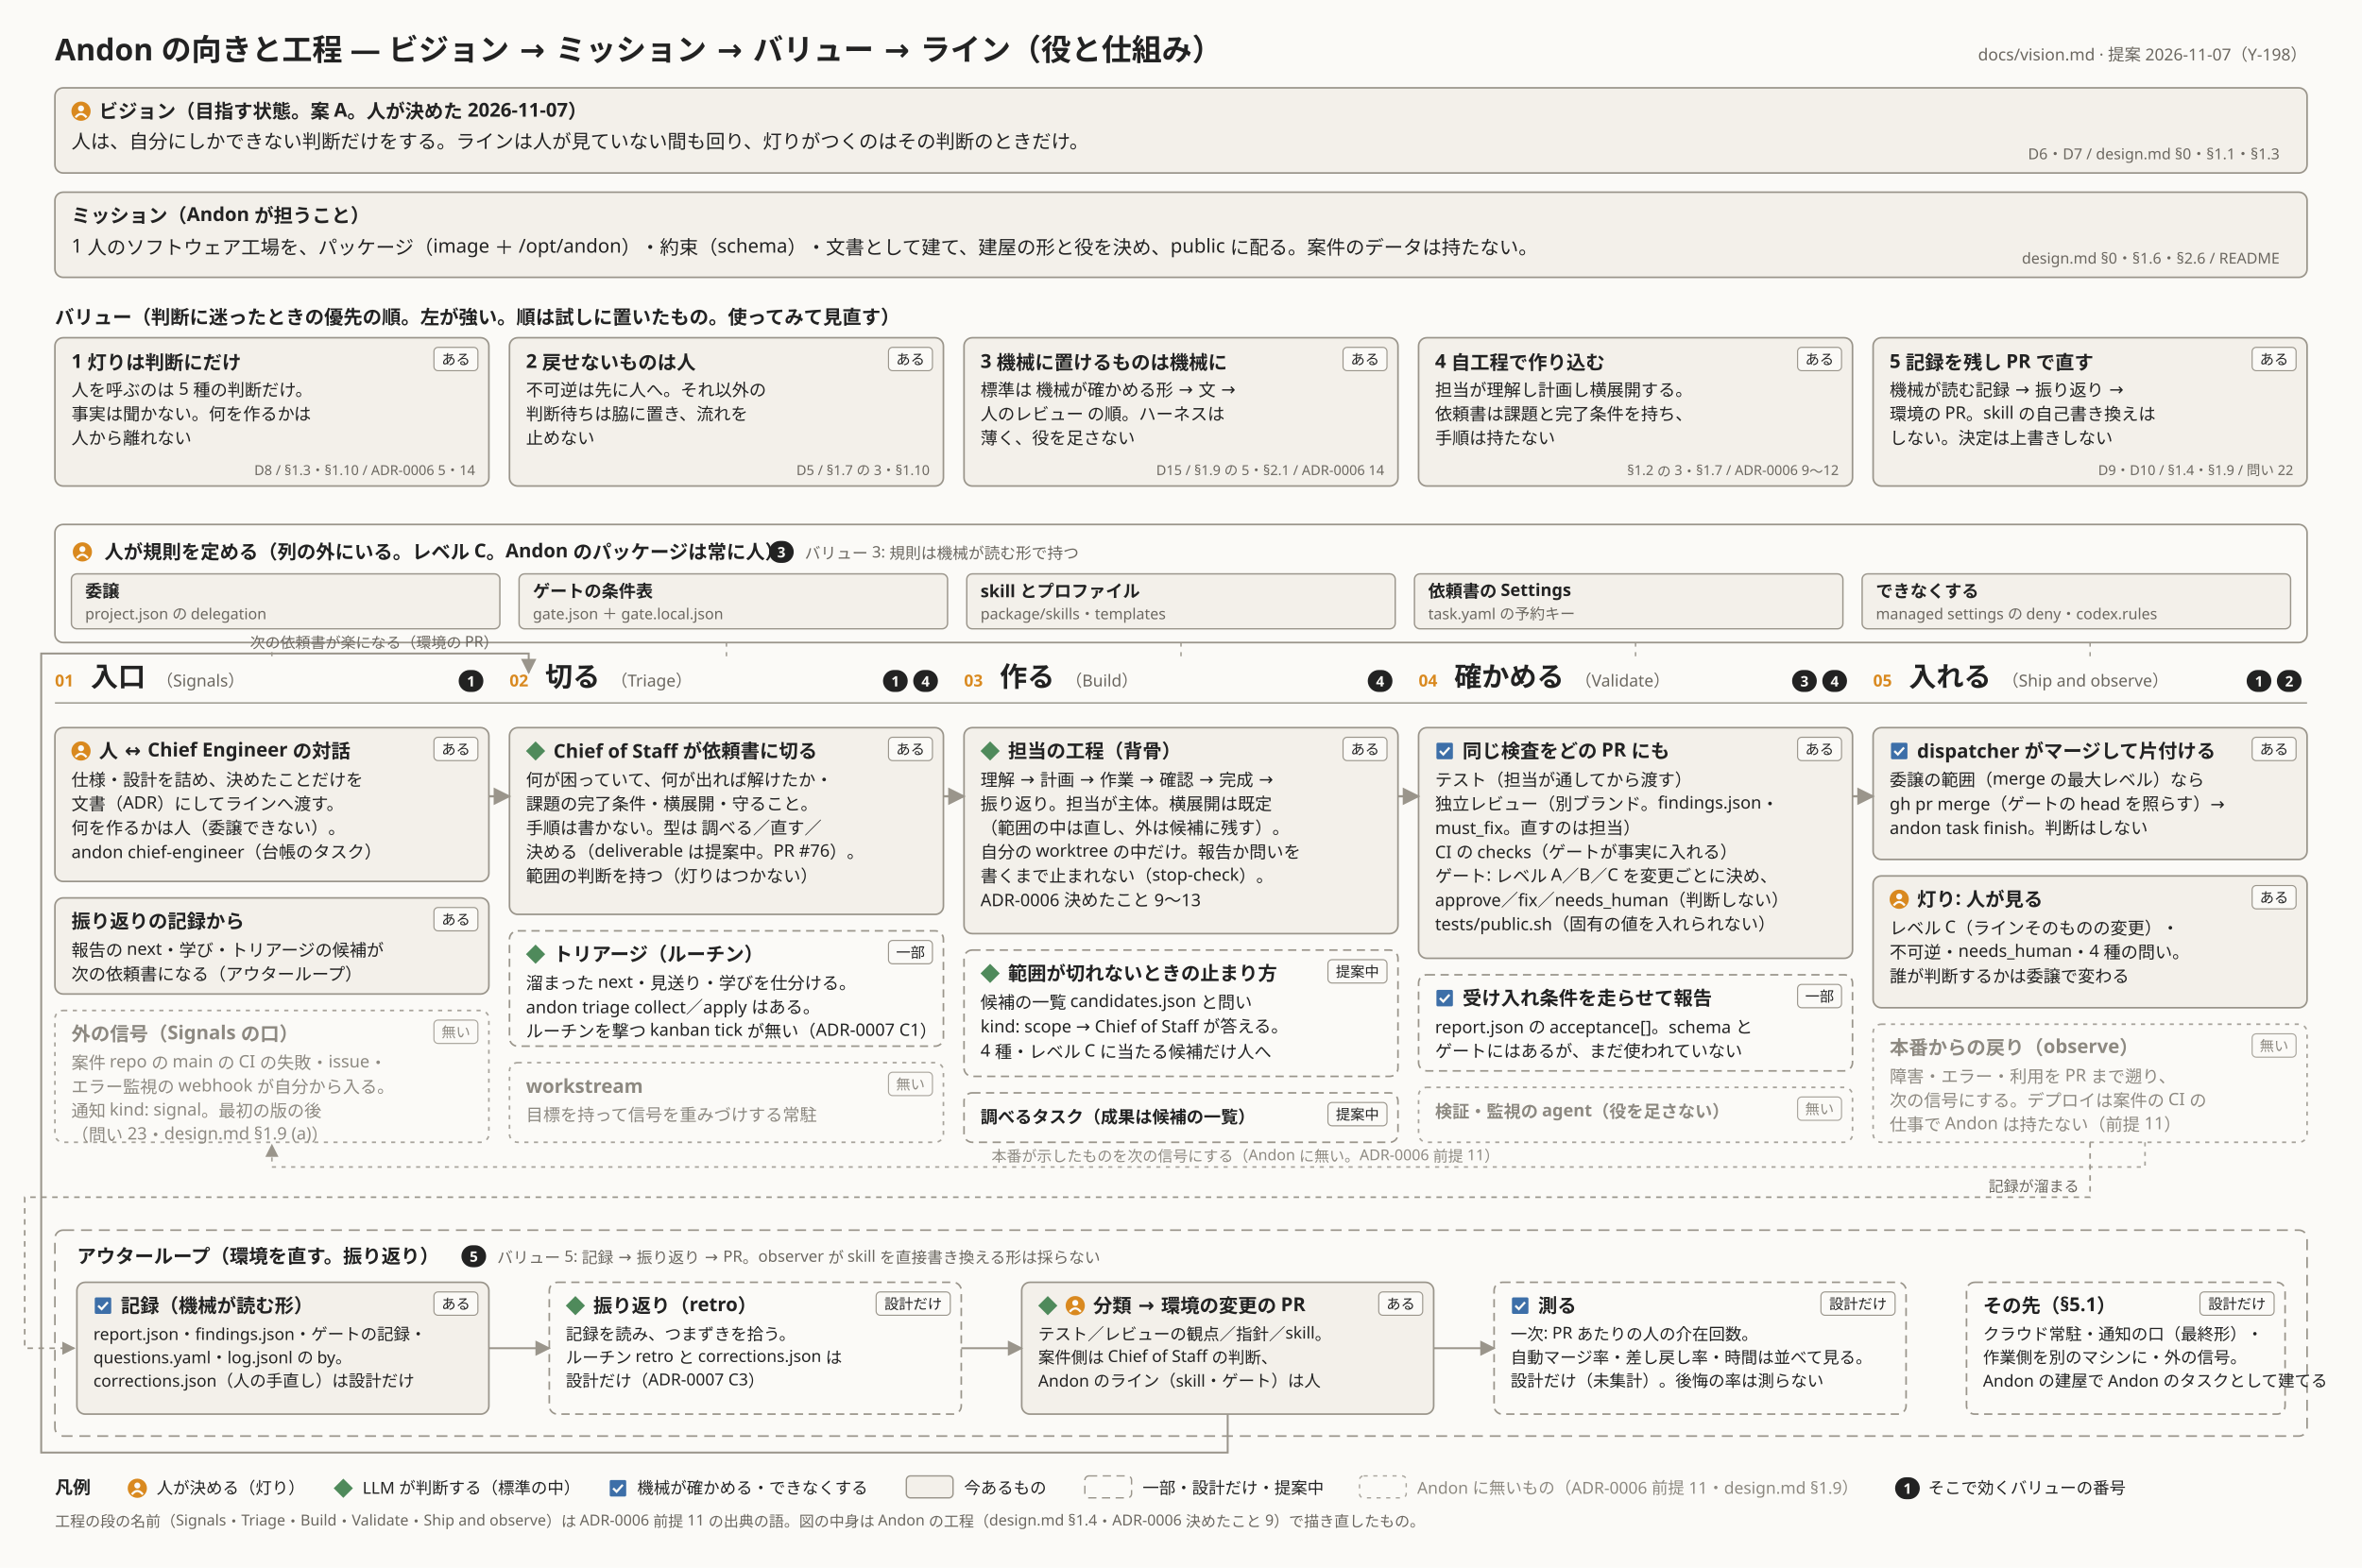
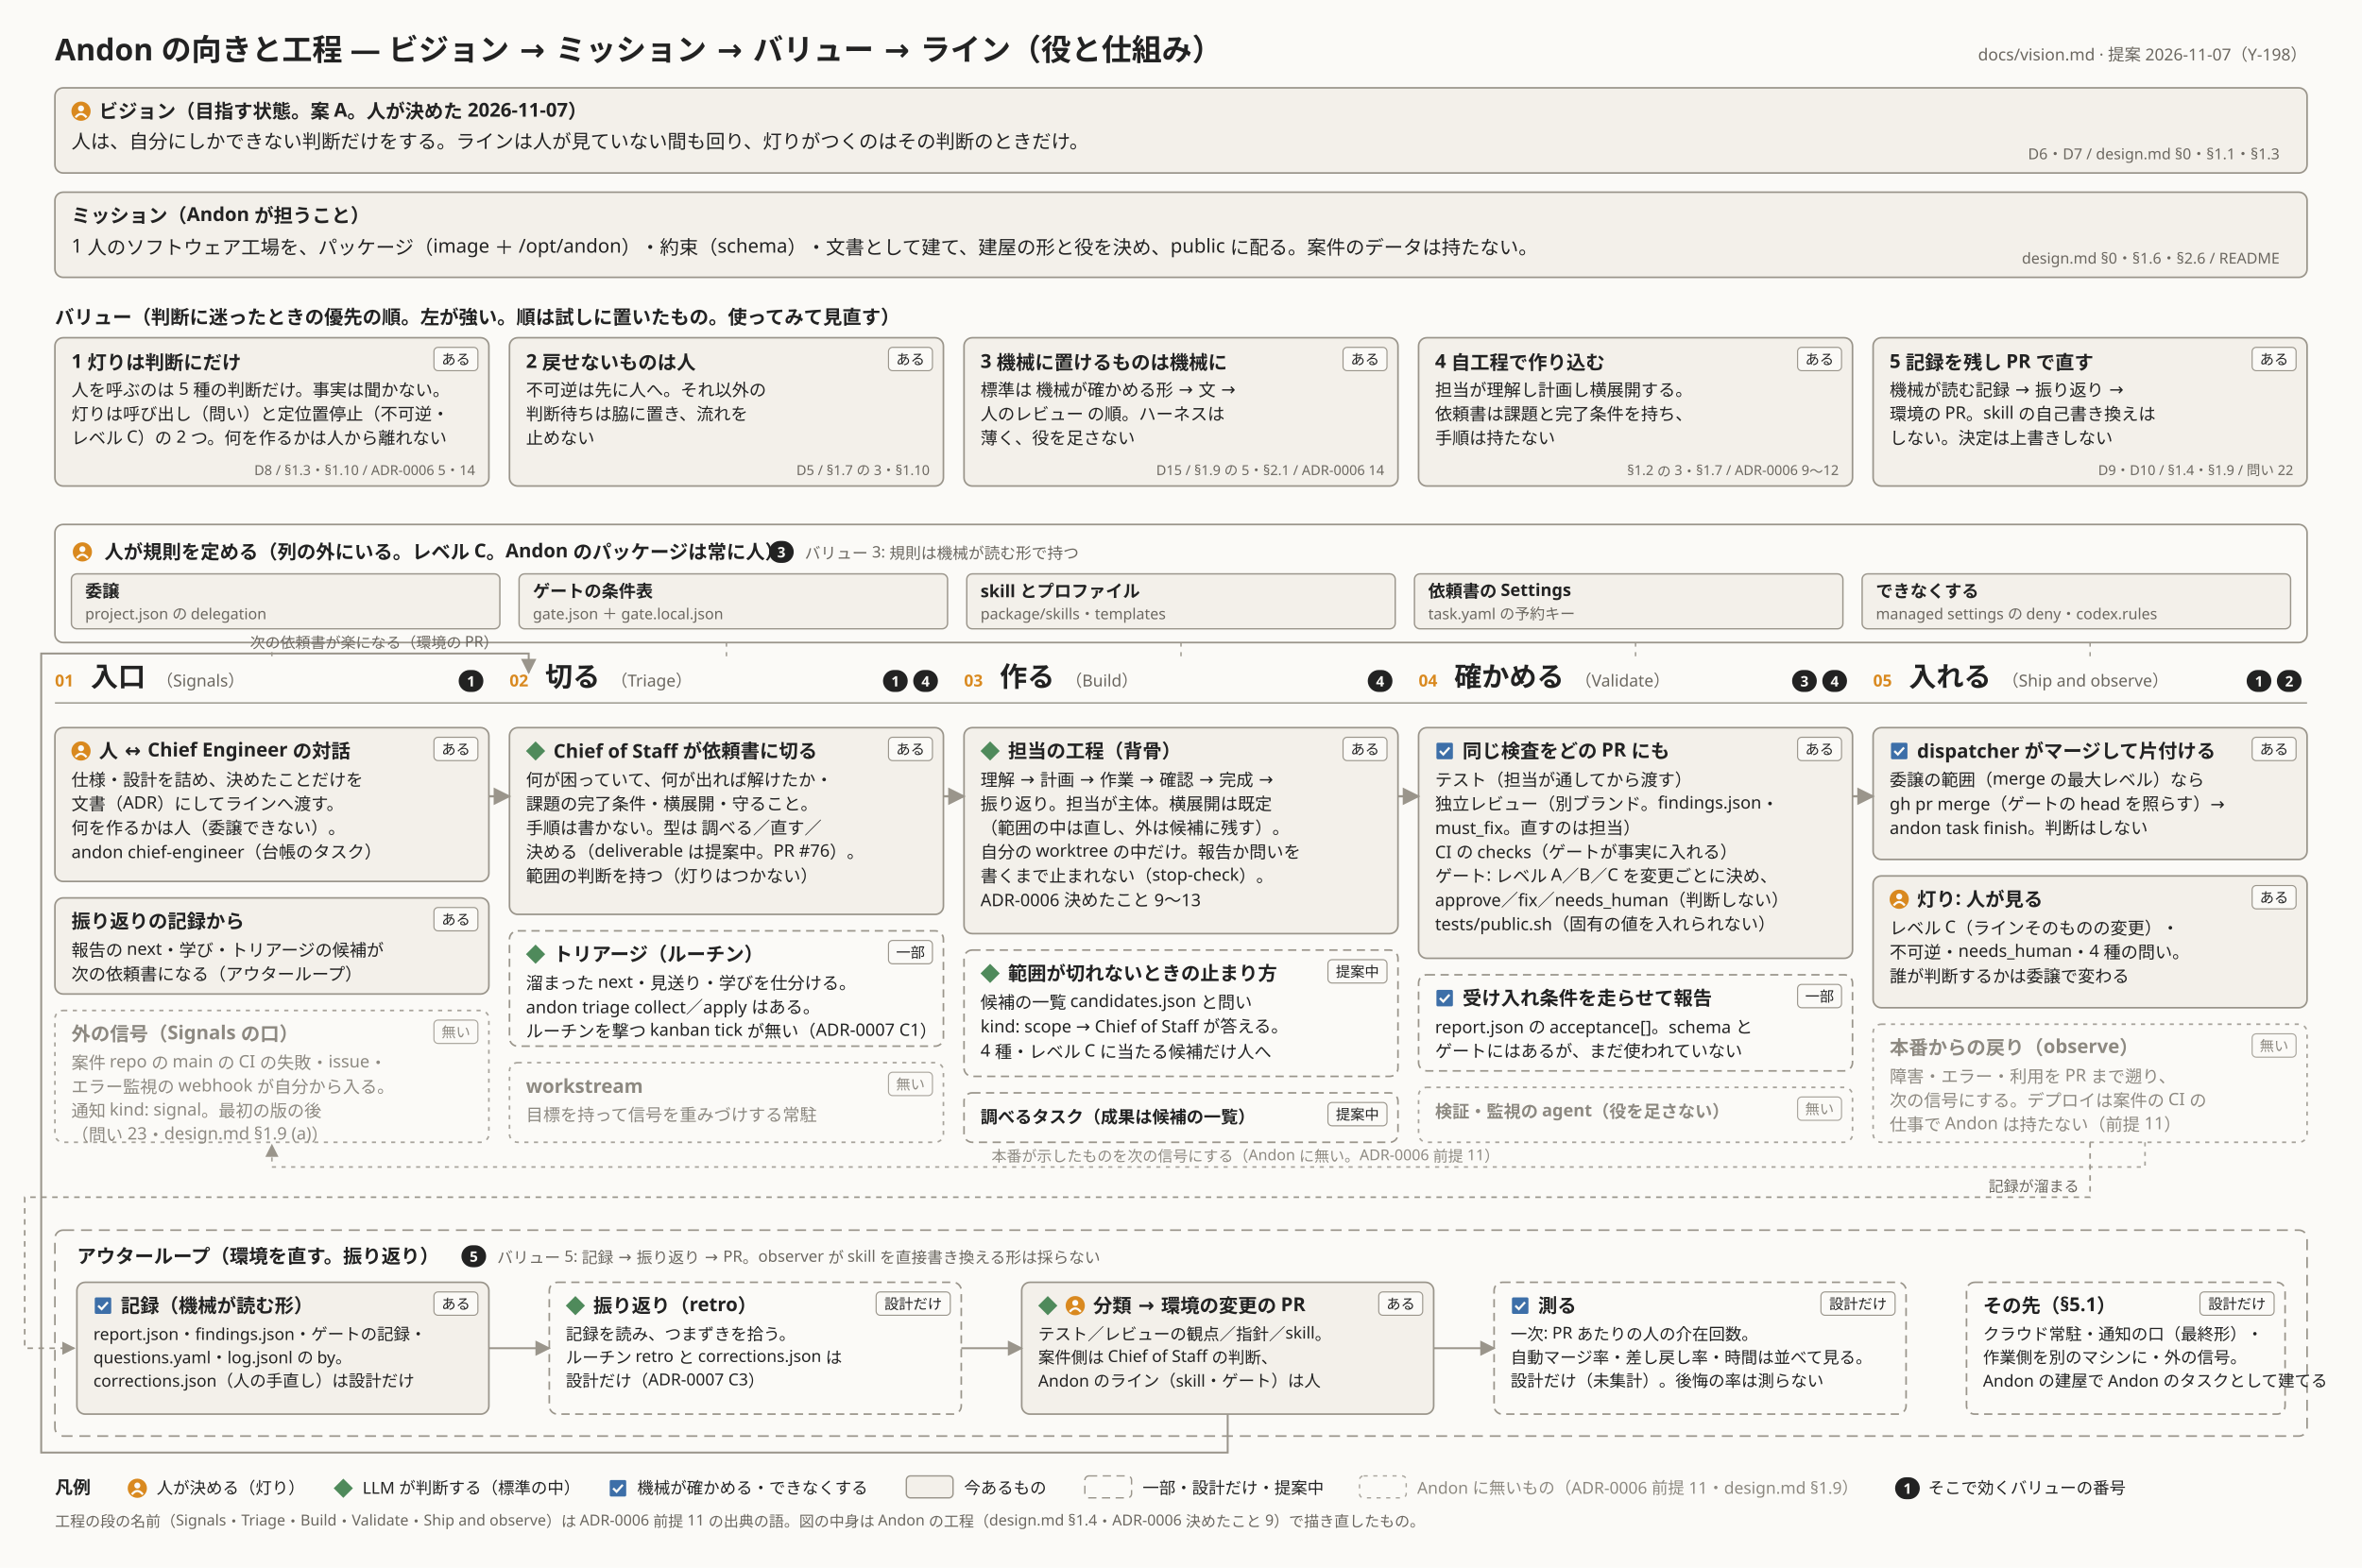
<svg xmlns="http://www.w3.org/2000/svg" width="1720" height="1142" viewBox="0 0 1720 1142" font-family="sans-serif">
  <defs>
    <marker id="ah" viewBox="0 0 10 10" refX="9" refY="5" markerWidth="8" markerHeight="8" orient="auto-start-reverse">
      <path d="M0 0 L10 5 L0 10 z" fill="#9a958b" />
    </marker>
  </defs>
  <rect width="1720" height="1142" fill="#fbfaf7" />
  <text x="40" y="44" font-size="22" font-weight="bold" fill="#222222" text-anchor="start" font-family="sans-serif">Andon の向きと工程 — ビジョン → ミッション → バリュー → ライン（役と仕組み）</text>
  <text x="1680" y="44" font-size="12" font-weight="normal" fill="#6b6760" text-anchor="end" font-family="sans-serif">docs/vision.md · 提案 2026-11-07（Y-198）</text>
  <rect x="40" y="64" width="1640" height="62" rx="6" fill="#f3f0ea" stroke="#9a958b" stroke-width="1.2" />
  <circle cx="59" cy="81" r="7" fill="#d9891f" />
  <circle cx="59" cy="79" r="2.2" fill="#fbfaf7" />
  <path d="M55 85.5 q4 -5 8 0" stroke="#fbfaf7" stroke-width="1.6" fill="none" />
  <text x="72" y="86" font-size="14" font-weight="bold" fill="#222222" text-anchor="start" font-family="sans-serif">ビジョン（目指す状態。案 A。人が決めた 2026-11-07）</text>
  <text x="52" y="108" font-size="14" font-weight="normal" fill="#222222" text-anchor="start" font-family="sans-serif">人は、自分にしかできない判断だけをする。ラインは人が見ていない間も回り、灯りがつくのはその判断のときだけ。</text>
  <text x="1660" y="116" font-size="11" font-weight="normal" fill="#6b6760" text-anchor="end" font-family="sans-serif">D6・D7 / design.md §0・§1.1・§1.3</text>
  <rect x="40" y="140" width="1640" height="62" rx="6" fill="#f3f0ea" stroke="#9a958b" stroke-width="1.2" />
  <text x="52" y="162" font-size="14" font-weight="bold" fill="#222222" text-anchor="start" font-family="sans-serif">ミッション（Andon が担うこと）</text>
  <text x="52" y="184" font-size="14" font-weight="normal" fill="#222222" text-anchor="start" font-family="sans-serif">1 人のソフトウェア工場を、パッケージ（image ＋ /opt/andon）・約束（schema）・文書として建て、建屋の形と役を決め、public に配る。案件のデータは持たない。</text>
  <text x="1660" y="192" font-size="11" font-weight="normal" fill="#6b6760" text-anchor="end" font-family="sans-serif">design.md §0・§1.6・§2.6 / README</text>
  <text x="40" y="236" font-size="14" font-weight="bold" fill="#222222" text-anchor="start" font-family="sans-serif">バリュー（判断に迷ったときの優先の順。左が強い。順は試しに置いたもの。使ってみて見直す）</text>
  <rect x="40" y="246" width="316" height="108" rx="6" fill="#f3f0ea" stroke="#9a958b" stroke-width="1.2" />
  <rect x="316" y="253" width="32" height="17" rx="3" fill="#fbfaf7" stroke="#9a958b" stroke-width="0.8" />
  <text x="332.0" y="265.5" font-size="10.5" font-weight="normal" fill="#222222" text-anchor="middle" font-family="sans-serif">ある</text>
  <text x="52" y="268" font-size="14" font-weight="bold" fill="#222222" text-anchor="start" font-family="sans-serif">1 灯りは判断にだけ</text>
-   <text x="52" y="288.5" font-size="12.5" font-weight="normal" fill="#222222" text-anchor="start" font-family="sans-serif">人を呼ぶのは 5 種の判断だけ。</text>
-   <text x="52" y="306.0" font-size="12.5" font-weight="normal" fill="#222222" text-anchor="start" font-family="sans-serif">事実は聞かない。何を作るかは</text>
-   <text x="52" y="323.5" font-size="12.5" font-weight="normal" fill="#222222" text-anchor="start" font-family="sans-serif">人から離れない</text>
+   <text x="52" y="288.5" font-size="12.5" font-weight="normal" fill="#222222" text-anchor="start" font-family="sans-serif">人を呼ぶのは 5 種の判断だけ。事実は聞かない。</text>
+   <text x="52" y="306.0" font-size="12.5" font-weight="normal" fill="#222222" text-anchor="start" font-family="sans-serif">灯りは呼び出し（問い）と定位置停止（不可逆・</text>
+   <text x="52" y="323.5" font-size="12.5" font-weight="normal" fill="#222222" text-anchor="start" font-family="sans-serif">レベル C）の 2 つ。何を作るかは人から離れない</text>
  <text x="346" y="346" font-size="10" font-weight="normal" fill="#6b6760" text-anchor="end" font-family="sans-serif">D8 / §1.3・§1.10 / ADR-0006 5・14</text>
  <rect x="371" y="246" width="316" height="108" rx="6" fill="#f3f0ea" stroke="#9a958b" stroke-width="1.2" />
  <rect x="647" y="253" width="32" height="17" rx="3" fill="#fbfaf7" stroke="#9a958b" stroke-width="0.8" />
  <text x="663.0" y="265.5" font-size="10.5" font-weight="normal" fill="#222222" text-anchor="middle" font-family="sans-serif">ある</text>
  <text x="383" y="268" font-size="14" font-weight="bold" fill="#222222" text-anchor="start" font-family="sans-serif">2 戻せないものは人</text>
  <text x="383" y="288.5" font-size="12.5" font-weight="normal" fill="#222222" text-anchor="start" font-family="sans-serif">不可逆は先に人へ。それ以外の</text>
  <text x="383" y="306.0" font-size="12.5" font-weight="normal" fill="#222222" text-anchor="start" font-family="sans-serif">判断待ちは脇に置き、流れを</text>
  <text x="383" y="323.5" font-size="12.5" font-weight="normal" fill="#222222" text-anchor="start" font-family="sans-serif">止めない</text>
  <text x="677" y="346" font-size="10" font-weight="normal" fill="#6b6760" text-anchor="end" font-family="sans-serif">D5 / §1.7 の 3・§1.10</text>
  <rect x="702" y="246" width="316" height="108" rx="6" fill="#f3f0ea" stroke="#9a958b" stroke-width="1.2" />
  <rect x="978" y="253" width="32" height="17" rx="3" fill="#fbfaf7" stroke="#9a958b" stroke-width="0.8" />
  <text x="994.0" y="265.5" font-size="10.5" font-weight="normal" fill="#222222" text-anchor="middle" font-family="sans-serif">ある</text>
  <text x="714" y="268" font-size="14" font-weight="bold" fill="#222222" text-anchor="start" font-family="sans-serif">3 機械に置けるものは機械に</text>
  <text x="714" y="288.5" font-size="12.5" font-weight="normal" fill="#222222" text-anchor="start" font-family="sans-serif">標準は 機械が確かめる形 → 文 →</text>
  <text x="714" y="306.0" font-size="12.5" font-weight="normal" fill="#222222" text-anchor="start" font-family="sans-serif">人のレビュー の順。ハーネスは</text>
  <text x="714" y="323.5" font-size="12.5" font-weight="normal" fill="#222222" text-anchor="start" font-family="sans-serif">薄く、役を足さない</text>
  <text x="1008" y="346" font-size="10" font-weight="normal" fill="#6b6760" text-anchor="end" font-family="sans-serif">D15 / §1.9 の 5・§2.1 / ADR-0006 14</text>
  <rect x="1033" y="246" width="316" height="108" rx="6" fill="#f3f0ea" stroke="#9a958b" stroke-width="1.2" />
  <rect x="1309" y="253" width="32" height="17" rx="3" fill="#fbfaf7" stroke="#9a958b" stroke-width="0.8" />
  <text x="1325.0" y="265.5" font-size="10.5" font-weight="normal" fill="#222222" text-anchor="middle" font-family="sans-serif">ある</text>
  <text x="1045" y="268" font-size="14" font-weight="bold" fill="#222222" text-anchor="start" font-family="sans-serif">4 自工程で作り込む</text>
  <text x="1045" y="288.5" font-size="12.5" font-weight="normal" fill="#222222" text-anchor="start" font-family="sans-serif">担当が理解し計画し横展開する。</text>
  <text x="1045" y="306.0" font-size="12.5" font-weight="normal" fill="#222222" text-anchor="start" font-family="sans-serif">依頼書は課題と完了条件を持ち、</text>
  <text x="1045" y="323.5" font-size="12.5" font-weight="normal" fill="#222222" text-anchor="start" font-family="sans-serif">手順は持たない</text>
  <text x="1339" y="346" font-size="10" font-weight="normal" fill="#6b6760" text-anchor="end" font-family="sans-serif">§1.2 の 3・§1.7 / ADR-0006 9〜12</text>
  <rect x="1364" y="246" width="316" height="108" rx="6" fill="#f3f0ea" stroke="#9a958b" stroke-width="1.2" />
  <rect x="1640" y="253" width="32" height="17" rx="3" fill="#fbfaf7" stroke="#9a958b" stroke-width="0.8" />
  <text x="1656.0" y="265.5" font-size="10.5" font-weight="normal" fill="#222222" text-anchor="middle" font-family="sans-serif">ある</text>
  <text x="1376" y="268" font-size="14" font-weight="bold" fill="#222222" text-anchor="start" font-family="sans-serif">5 記録を残し PR で直す</text>
  <text x="1376" y="288.5" font-size="12.5" font-weight="normal" fill="#222222" text-anchor="start" font-family="sans-serif">機械が読む記録 → 振り返り →</text>
  <text x="1376" y="306.0" font-size="12.5" font-weight="normal" fill="#222222" text-anchor="start" font-family="sans-serif">環境の PR。skill の自己書き換えは</text>
  <text x="1376" y="323.5" font-size="12.5" font-weight="normal" fill="#222222" text-anchor="start" font-family="sans-serif">しない。決定は上書きしない</text>
  <text x="1670" y="346" font-size="10" font-weight="normal" fill="#6b6760" text-anchor="end" font-family="sans-serif">D9・D10 / §1.4・§1.9 / 問い 22</text>
  <rect x="40" y="382" width="1640" height="86" rx="6" fill="none" stroke="#9a958b" stroke-width="1.2" />
  <circle cx="60" cy="402" r="7" fill="#d9891f" />
  <circle cx="60" cy="400" r="2.2" fill="#fbfaf7" />
  <path d="M56 406.5 q4 -5 8 0" stroke="#fbfaf7" stroke-width="1.6" fill="none" />
  <text x="76" y="407" font-size="14" font-weight="bold" fill="#222222" text-anchor="start" font-family="sans-serif">人が規則を定める（列の外にいる。レベル C。Andon のパッケージは常に人）</text>
  <rect x="560" y="394" width="18" height="16" rx="8" fill="#222222" />
  <text x="569" y="406" font-size="10.5" font-weight="bold" fill="#fbfaf7" text-anchor="middle" font-family="sans-serif">3</text>
  <text x="586" y="407" font-size="11.5" font-weight="normal" fill="#6b6760" text-anchor="start" font-family="sans-serif">バリュー 3: 規則は機械が読む形で持つ</text>
  <rect x="52.0" y="418" width="312.0" height="40" rx="4" fill="#f3f0ea" stroke="#9a958b" stroke-width="1" />
  <text x="62.0" y="435" font-size="12.5" font-weight="bold" fill="#222222" text-anchor="start" font-family="sans-serif">委譲</text>
  <text x="62.0" y="451" font-size="11" font-weight="normal" fill="#6b6760" text-anchor="start" font-family="sans-serif">project.json の delegation</text>
  <rect x="378.0" y="418" width="312.0" height="40" rx="4" fill="#f3f0ea" stroke="#9a958b" stroke-width="1" />
  <text x="388.0" y="435" font-size="12.5" font-weight="bold" fill="#222222" text-anchor="start" font-family="sans-serif">ゲートの条件表</text>
  <text x="388.0" y="451" font-size="11" font-weight="normal" fill="#6b6760" text-anchor="start" font-family="sans-serif">gate.json ＋ gate.local.json</text>
  <rect x="704.0" y="418" width="312.0" height="40" rx="4" fill="#f3f0ea" stroke="#9a958b" stroke-width="1" />
  <text x="714.0" y="435" font-size="12.5" font-weight="bold" fill="#222222" text-anchor="start" font-family="sans-serif">skill とプロファイル</text>
  <text x="714.0" y="451" font-size="11" font-weight="normal" fill="#6b6760" text-anchor="start" font-family="sans-serif">package/skills・templates</text>
  <rect x="1030.0" y="418" width="312.0" height="40" rx="4" fill="#f3f0ea" stroke="#9a958b" stroke-width="1" />
  <text x="1040.0" y="435" font-size="12.5" font-weight="bold" fill="#222222" text-anchor="start" font-family="sans-serif">依頼書の Settings</text>
  <text x="1040.0" y="451" font-size="11" font-weight="normal" fill="#6b6760" text-anchor="start" font-family="sans-serif">task.yaml の予約キー</text>
  <rect x="1356.0" y="418" width="312.0" height="40" rx="4" fill="#f3f0ea" stroke="#9a958b" stroke-width="1" />
  <text x="1366.0" y="435" font-size="12.5" font-weight="bold" fill="#222222" text-anchor="start" font-family="sans-serif">できなくする</text>
  <text x="1366.0" y="451" font-size="11" font-weight="normal" fill="#6b6760" text-anchor="start" font-family="sans-serif">managed settings の deny・codex.rules</text>
  <path d="M198.0 468 L198.0 482" stroke="#9a958b" stroke-width="1" fill="none" stroke-dasharray="3,4" />
  <text x="40" y="500" font-size="12" font-weight="bold" fill="#d9891f" text-anchor="start" font-family="sans-serif">01</text>
  <text x="66" y="500" font-size="20" font-weight="bold" fill="#222222" text-anchor="start" font-family="sans-serif">入口</text>
  <text x="114" y="500" font-size="12" font-weight="normal" fill="#6b6760" text-anchor="start" font-family="sans-serif">（Signals）</text>
  <rect x="334" y="488" width="18" height="16" rx="8" fill="#222222" />
  <text x="343" y="500" font-size="10.5" font-weight="bold" fill="#fbfaf7" text-anchor="middle" font-family="sans-serif">1</text>
  <path d="M529.0 468 L529.0 482" stroke="#9a958b" stroke-width="1" fill="none" stroke-dasharray="3,4" />
  <text x="371" y="500" font-size="12" font-weight="bold" fill="#d9891f" text-anchor="start" font-family="sans-serif">02</text>
  <text x="397" y="500" font-size="20" font-weight="bold" fill="#222222" text-anchor="start" font-family="sans-serif">切る</text>
  <text x="445" y="500" font-size="12" font-weight="normal" fill="#6b6760" text-anchor="start" font-family="sans-serif">（Triage）</text>
  <rect x="643" y="488" width="18" height="16" rx="8" fill="#222222" />
  <text x="652" y="500" font-size="10.5" font-weight="bold" fill="#fbfaf7" text-anchor="middle" font-family="sans-serif">1</text>
  <rect x="665" y="488" width="18" height="16" rx="8" fill="#222222" />
  <text x="674" y="500" font-size="10.5" font-weight="bold" fill="#fbfaf7" text-anchor="middle" font-family="sans-serif">4</text>
  <path d="M860.0 468 L860.0 482" stroke="#9a958b" stroke-width="1" fill="none" stroke-dasharray="3,4" />
  <text x="702" y="500" font-size="12" font-weight="bold" fill="#d9891f" text-anchor="start" font-family="sans-serif">03</text>
  <text x="728" y="500" font-size="20" font-weight="bold" fill="#222222" text-anchor="start" font-family="sans-serif">作る</text>
  <text x="776" y="500" font-size="12" font-weight="normal" fill="#6b6760" text-anchor="start" font-family="sans-serif">（Build）</text>
  <rect x="996" y="488" width="18" height="16" rx="8" fill="#222222" />
  <text x="1005" y="500" font-size="10.5" font-weight="bold" fill="#fbfaf7" text-anchor="middle" font-family="sans-serif">4</text>
  <path d="M1191.0 468 L1191.0 482" stroke="#9a958b" stroke-width="1" fill="none" stroke-dasharray="3,4" />
  <text x="1033" y="500" font-size="12" font-weight="bold" fill="#d9891f" text-anchor="start" font-family="sans-serif">04</text>
  <text x="1059" y="500" font-size="20" font-weight="bold" fill="#222222" text-anchor="start" font-family="sans-serif">確かめる</text>
  <text x="1147" y="500" font-size="12" font-weight="normal" fill="#6b6760" text-anchor="start" font-family="sans-serif">（Validate）</text>
  <rect x="1305" y="488" width="18" height="16" rx="8" fill="#222222" />
  <text x="1314" y="500" font-size="10.5" font-weight="bold" fill="#fbfaf7" text-anchor="middle" font-family="sans-serif">3</text>
  <rect x="1327" y="488" width="18" height="16" rx="8" fill="#222222" />
  <text x="1336" y="500" font-size="10.5" font-weight="bold" fill="#fbfaf7" text-anchor="middle" font-family="sans-serif">4</text>
  <path d="M1522.0 468 L1522.0 482" stroke="#9a958b" stroke-width="1" fill="none" stroke-dasharray="3,4" />
  <text x="1364" y="500" font-size="12" font-weight="bold" fill="#d9891f" text-anchor="start" font-family="sans-serif">05</text>
  <text x="1390" y="500" font-size="20" font-weight="bold" fill="#222222" text-anchor="start" font-family="sans-serif">入れる</text>
  <text x="1458" y="500" font-size="12" font-weight="normal" fill="#6b6760" text-anchor="start" font-family="sans-serif">（Ship and observe）</text>
  <rect x="1636" y="488" width="18" height="16" rx="8" fill="#222222" />
  <text x="1645" y="500" font-size="10.5" font-weight="bold" fill="#fbfaf7" text-anchor="middle" font-family="sans-serif">1</text>
  <rect x="1658" y="488" width="18" height="16" rx="8" fill="#222222" />
  <text x="1667" y="500" font-size="10.5" font-weight="bold" fill="#fbfaf7" text-anchor="middle" font-family="sans-serif">2</text>
  <path d="M40 512 L1680 512" stroke="#9a958b" stroke-width="1" />
  <rect x="40" y="530" width="316" height="112" rx="6" fill="#f3f0ea" stroke="#9a958b" stroke-width="1.2" />
  <rect x="316" y="537" width="32" height="17" rx="3" fill="#fbfaf7" stroke="#9a958b" stroke-width="0.8" />
  <text x="332.0" y="549.5" font-size="10.5" font-weight="normal" fill="#222222" text-anchor="middle" font-family="sans-serif">ある</text>
  <circle cx="59" cy="547" r="7" fill="#d9891f" />
  <circle cx="59" cy="545" r="2.2" fill="#fbfaf7" />
  <path d="M55 551.5 q4 -5 8 0" stroke="#fbfaf7" stroke-width="1.6" fill="none" />
  <text x="72" y="552" font-size="14" font-weight="bold" fill="#222222" text-anchor="start" font-family="sans-serif">人 ↔ Chief Engineer の対話</text>
  <text x="52" y="572.5" font-size="12.5" font-weight="normal" fill="#222222" text-anchor="start" font-family="sans-serif">仕様・設計を詰め、決めたことだけを</text>
  <text x="52" y="590.0" font-size="12.5" font-weight="normal" fill="#222222" text-anchor="start" font-family="sans-serif">文書（ADR）にしてラインへ渡す。</text>
  <text x="52" y="607.5" font-size="12.5" font-weight="normal" fill="#222222" text-anchor="start" font-family="sans-serif">何を作るかは人（委譲できない）。</text>
  <text x="52" y="625.0" font-size="12.5" font-weight="normal" fill="#222222" text-anchor="start" font-family="sans-serif">andon chief-engineer（台帳のタスク）</text>
  <rect x="40" y="654" width="316" height="70" rx="6" fill="#f3f0ea" stroke="#9a958b" stroke-width="1.2" />
  <rect x="316" y="661" width="32" height="17" rx="3" fill="#fbfaf7" stroke="#9a958b" stroke-width="0.8" />
  <text x="332.0" y="673.5" font-size="10.5" font-weight="normal" fill="#222222" text-anchor="middle" font-family="sans-serif">ある</text>
  <text x="52" y="676" font-size="14" font-weight="bold" fill="#222222" text-anchor="start" font-family="sans-serif">振り返りの記録から</text>
  <text x="52" y="696.5" font-size="12.5" font-weight="normal" fill="#222222" text-anchor="start" font-family="sans-serif">報告の next・学び・トリアージの候補が</text>
  <text x="52" y="714.0" font-size="12.5" font-weight="normal" fill="#222222" text-anchor="start" font-family="sans-serif">次の依頼書になる（アウターループ）</text>
  <rect x="40" y="736" width="316" height="96" rx="6" fill="none" stroke="#a8a49c" stroke-width="1.2" stroke-dasharray="3,4" />
  <rect x="316" y="743" width="32" height="17" rx="3" fill="#fbfaf7" stroke="#a8a49c" stroke-width="0.8" />
  <text x="332.0" y="755.5" font-size="10.5" font-weight="normal" fill="#8d8981" text-anchor="middle" font-family="sans-serif">無い</text>
  <text x="52" y="758" font-size="14" font-weight="bold" fill="#8d8981" text-anchor="start" font-family="sans-serif">外の信号（Signals の口）</text>
  <text x="52" y="778.5" font-size="12.5" font-weight="normal" fill="#8d8981" text-anchor="start" font-family="sans-serif">案件 repo の main の CI の失敗・issue・</text>
  <text x="52" y="796.0" font-size="12.5" font-weight="normal" fill="#8d8981" text-anchor="start" font-family="sans-serif">エラー監視の webhook が自分から入る。</text>
  <text x="52" y="813.5" font-size="12.5" font-weight="normal" fill="#8d8981" text-anchor="start" font-family="sans-serif">通知 kind: signal。最初の版の後</text>
  <text x="52" y="831.0" font-size="12.5" font-weight="normal" fill="#8d8981" text-anchor="start" font-family="sans-serif">（問い 23・design.md §1.9 (a)）</text>
  <rect x="371" y="530" width="316" height="136" rx="6" fill="#f3f0ea" stroke="#9a958b" stroke-width="1.2" />
  <rect x="647" y="537" width="32" height="17" rx="3" fill="#fbfaf7" stroke="#9a958b" stroke-width="0.8" />
  <text x="663.0" y="549.5" font-size="10.5" font-weight="normal" fill="#222222" text-anchor="middle" font-family="sans-serif">ある</text>
  <path d="M390 540 L397 547 L390 554 L383 547 Z" fill="#4f8a5b" />
  <text x="403" y="552" font-size="14" font-weight="bold" fill="#222222" text-anchor="start" font-family="sans-serif">Chief of Staff が依頼書に切る</text>
  <text x="383" y="572.5" font-size="12.5" font-weight="normal" fill="#222222" text-anchor="start" font-family="sans-serif">何が困っていて、何が出れば解けたか・</text>
  <text x="383" y="590.0" font-size="12.5" font-weight="normal" fill="#222222" text-anchor="start" font-family="sans-serif">課題の完了条件・横展開・守ること。</text>
  <text x="383" y="607.5" font-size="12.5" font-weight="normal" fill="#222222" text-anchor="start" font-family="sans-serif">手順は書かない。型は 調べる／直す／</text>
  <text x="383" y="625.0" font-size="12.5" font-weight="normal" fill="#222222" text-anchor="start" font-family="sans-serif">決める（deliverable は提案中。PR #76）。</text>
  <text x="383" y="642.5" font-size="12.5" font-weight="normal" fill="#222222" text-anchor="start" font-family="sans-serif">範囲の判断を持つ（灯りはつかない）</text>
  <rect x="371" y="678" width="316" height="84" rx="6" fill="#fbfaf7" stroke="#9a958b" stroke-width="1.2" stroke-dasharray="6,4" />
  <rect x="647" y="685" width="32" height="17" rx="3" fill="#fbfaf7" stroke="#9a958b" stroke-width="0.8" />
  <text x="663.0" y="697.5" font-size="10.5" font-weight="normal" fill="#222222" text-anchor="middle" font-family="sans-serif">一部</text>
  <path d="M390 688 L397 695 L390 702 L383 695 Z" fill="#4f8a5b" />
  <text x="403" y="700" font-size="14" font-weight="bold" fill="#222222" text-anchor="start" font-family="sans-serif">トリアージ（ルーチン）</text>
  <text x="383" y="720.5" font-size="12.5" font-weight="normal" fill="#222222" text-anchor="start" font-family="sans-serif">溜まった next・見送り・学びを仕分ける。</text>
  <text x="383" y="738.0" font-size="12.5" font-weight="normal" fill="#222222" text-anchor="start" font-family="sans-serif">andon triage collect／apply はある。</text>
  <text x="383" y="755.5" font-size="12.5" font-weight="normal" fill="#222222" text-anchor="start" font-family="sans-serif">ルーチンを撃つ kanban tick が無い（ADR-0007 C1）</text>
  <rect x="371" y="774" width="316" height="58" rx="6" fill="none" stroke="#a8a49c" stroke-width="1.2" stroke-dasharray="3,4" />
  <rect x="647" y="781" width="32" height="17" rx="3" fill="#fbfaf7" stroke="#a8a49c" stroke-width="0.8" />
  <text x="663.0" y="793.5" font-size="10.5" font-weight="normal" fill="#8d8981" text-anchor="middle" font-family="sans-serif">無い</text>
  <text x="383" y="796" font-size="14" font-weight="bold" fill="#8d8981" text-anchor="start" font-family="sans-serif">workstream</text>
  <text x="383" y="816.5" font-size="12.5" font-weight="normal" fill="#8d8981" text-anchor="start" font-family="sans-serif">目標を持って信号を重みづけする常駐</text>
  <rect x="702" y="530" width="316" height="150" rx="6" fill="#f3f0ea" stroke="#9a958b" stroke-width="1.2" />
  <rect x="978" y="537" width="32" height="17" rx="3" fill="#fbfaf7" stroke="#9a958b" stroke-width="0.8" />
  <text x="994.0" y="549.5" font-size="10.5" font-weight="normal" fill="#222222" text-anchor="middle" font-family="sans-serif">ある</text>
  <path d="M721 540 L728 547 L721 554 L714 547 Z" fill="#4f8a5b" />
  <text x="734" y="552" font-size="14" font-weight="bold" fill="#222222" text-anchor="start" font-family="sans-serif">担当の工程（背骨）</text>
  <text x="714" y="572.5" font-size="12.5" font-weight="normal" fill="#222222" text-anchor="start" font-family="sans-serif">理解 → 計画 → 作業 → 確認 → 完成 →</text>
  <text x="714" y="590.0" font-size="12.5" font-weight="normal" fill="#222222" text-anchor="start" font-family="sans-serif">振り返り。担当が主体。横展開は既定</text>
  <text x="714" y="607.5" font-size="12.5" font-weight="normal" fill="#222222" text-anchor="start" font-family="sans-serif">（範囲の中は直し、外は候補に残す）。</text>
  <text x="714" y="625.0" font-size="12.5" font-weight="normal" fill="#222222" text-anchor="start" font-family="sans-serif">自分の worktree の中だけ。報告か問いを</text>
  <text x="714" y="642.5" font-size="12.5" font-weight="normal" fill="#222222" text-anchor="start" font-family="sans-serif">書くまで止まれない（stop-check）。</text>
  <text x="714" y="660.0" font-size="12.5" font-weight="normal" fill="#222222" text-anchor="start" font-family="sans-serif">ADR-0006 決めたこと 9〜13</text>
  <rect x="702" y="692" width="316" height="92" rx="6" fill="#fbfaf7" stroke="#9a958b" stroke-width="1.2" stroke-dasharray="6,4" />
  <rect x="967" y="699" width="43" height="17" rx="3" fill="#fbfaf7" stroke="#9a958b" stroke-width="0.8" />
  <text x="988.5" y="711.5" font-size="10.5" font-weight="normal" fill="#222222" text-anchor="middle" font-family="sans-serif">提案中</text>
  <path d="M721 702 L728 709 L721 716 L714 709 Z" fill="#4f8a5b" />
  <text x="734" y="714" font-size="14" font-weight="bold" fill="#222222" text-anchor="start" font-family="sans-serif">範囲が切れないときの止まり方</text>
  <text x="714" y="734.5" font-size="12.5" font-weight="normal" fill="#222222" text-anchor="start" font-family="sans-serif">候補の一覧 candidates.json と問い</text>
  <text x="714" y="752.0" font-size="12.5" font-weight="normal" fill="#222222" text-anchor="start" font-family="sans-serif">kind: scope → Chief of Staff が答える。</text>
  <text x="714" y="769.5" font-size="12.5" font-weight="normal" fill="#222222" text-anchor="start" font-family="sans-serif">4 種・レベル C に当たる候補だけ人へ</text>
  <rect x="702" y="796" width="316" height="36" rx="6" fill="#fbfaf7" stroke="#9a958b" stroke-width="1.2" stroke-dasharray="6,4" />
  <rect x="967" y="803" width="43" height="17" rx="3" fill="#fbfaf7" stroke="#9a958b" stroke-width="0.8" />
  <text x="988.5" y="815.5" font-size="10.5" font-weight="normal" fill="#222222" text-anchor="middle" font-family="sans-serif">提案中</text>
  <text x="714" y="818" font-size="12.5" font-weight="bold" fill="#222222" text-anchor="start" font-family="sans-serif">調べるタスク（成果は候補の一覧）</text>
  <rect x="1033" y="530" width="316" height="168" rx="6" fill="#f3f0ea" stroke="#9a958b" stroke-width="1.2" />
  <rect x="1309" y="537" width="32" height="17" rx="3" fill="#fbfaf7" stroke="#9a958b" stroke-width="0.8" />
  <text x="1325.0" y="549.5" font-size="10.5" font-weight="normal" fill="#222222" text-anchor="middle" font-family="sans-serif">ある</text>
  <rect x="1046" y="541" width="12" height="12" fill="#3d6fa8" rx="1" />
  <path d="M1048.5 547 l2.5 2.5 l4.5 -5" stroke="#fbfaf7" stroke-width="1.6" fill="none" />
  <text x="1065" y="552" font-size="14" font-weight="bold" fill="#222222" text-anchor="start" font-family="sans-serif">同じ検査をどの PR にも</text>
  <text x="1045" y="572.5" font-size="12.5" font-weight="normal" fill="#222222" text-anchor="start" font-family="sans-serif">テスト（担当が通してから渡す）</text>
  <text x="1045" y="590.0" font-size="12.5" font-weight="normal" fill="#222222" text-anchor="start" font-family="sans-serif">独立レビュー（別ブランド。findings.json・</text>
  <text x="1045" y="607.5" font-size="12.5" font-weight="normal" fill="#222222" text-anchor="start" font-family="sans-serif">must_fix。直すのは担当）</text>
  <text x="1045" y="625.0" font-size="12.5" font-weight="normal" fill="#222222" text-anchor="start" font-family="sans-serif">CI の checks（ゲートが事実に入れる）</text>
  <text x="1045" y="642.5" font-size="12.5" font-weight="normal" fill="#222222" text-anchor="start" font-family="sans-serif">ゲート: レベル A／B／C を変更ごとに決め、</text>
  <text x="1045" y="660.0" font-size="12.5" font-weight="normal" fill="#222222" text-anchor="start" font-family="sans-serif">approve／fix／needs_human（判断しない）</text>
  <text x="1045" y="677.5" font-size="12.5" font-weight="normal" fill="#222222" text-anchor="start" font-family="sans-serif">tests/public.sh（固有の値を入れられない）</text>
  <rect x="1033" y="710" width="316" height="70" rx="6" fill="#fbfaf7" stroke="#9a958b" stroke-width="1.2" stroke-dasharray="6,4" />
  <rect x="1309" y="717" width="32" height="17" rx="3" fill="#fbfaf7" stroke="#9a958b" stroke-width="0.8" />
  <text x="1325.0" y="729.5" font-size="10.5" font-weight="normal" fill="#222222" text-anchor="middle" font-family="sans-serif">一部</text>
  <rect x="1046" y="721" width="12" height="12" fill="#3d6fa8" rx="1" />
  <path d="M1048.5 727 l2.5 2.5 l4.5 -5" stroke="#fbfaf7" stroke-width="1.6" fill="none" />
  <text x="1065" y="732" font-size="14" font-weight="bold" fill="#222222" text-anchor="start" font-family="sans-serif">受け入れ条件を走らせて報告</text>
  <text x="1045" y="752.5" font-size="12.5" font-weight="normal" fill="#222222" text-anchor="start" font-family="sans-serif">report.json の acceptance[]。schema と</text>
  <text x="1045" y="770.0" font-size="12.5" font-weight="normal" fill="#222222" text-anchor="start" font-family="sans-serif">ゲートにはあるが、まだ使われていない</text>
  <rect x="1033" y="792" width="316" height="40" rx="6" fill="none" stroke="#a8a49c" stroke-width="1.2" stroke-dasharray="3,4" />
  <rect x="1309" y="799" width="32" height="17" rx="3" fill="#fbfaf7" stroke="#a8a49c" stroke-width="0.8" />
  <text x="1325.0" y="811.5" font-size="10.5" font-weight="normal" fill="#8d8981" text-anchor="middle" font-family="sans-serif">無い</text>
  <text x="1045" y="814" font-size="12.5" font-weight="bold" fill="#8d8981" text-anchor="start" font-family="sans-serif">検証・監視の agent（役を足さない）</text>
  <rect x="1364" y="530" width="316" height="96" rx="6" fill="#f3f0ea" stroke="#9a958b" stroke-width="1.2" />
  <rect x="1640" y="537" width="32" height="17" rx="3" fill="#fbfaf7" stroke="#9a958b" stroke-width="0.8" />
  <text x="1656.0" y="549.5" font-size="10.5" font-weight="normal" fill="#222222" text-anchor="middle" font-family="sans-serif">ある</text>
  <rect x="1377" y="541" width="12" height="12" fill="#3d6fa8" rx="1" />
  <path d="M1379.5 547 l2.5 2.5 l4.5 -5" stroke="#fbfaf7" stroke-width="1.6" fill="none" />
  <text x="1396" y="552" font-size="14" font-weight="bold" fill="#222222" text-anchor="start" font-family="sans-serif">dispatcher がマージして片付ける</text>
  <text x="1376" y="572.5" font-size="12.5" font-weight="normal" fill="#222222" text-anchor="start" font-family="sans-serif">委譲の範囲（merge の最大レベル）なら</text>
  <text x="1376" y="590.0" font-size="12.5" font-weight="normal" fill="#222222" text-anchor="start" font-family="sans-serif">gh pr merge（ゲートの head を照らす）→</text>
  <text x="1376" y="607.5" font-size="12.5" font-weight="normal" fill="#222222" text-anchor="start" font-family="sans-serif">andon task finish。判断はしない</text>
  <rect x="1364" y="638" width="316" height="96" rx="6" fill="#f3f0ea" stroke="#9a958b" stroke-width="1.2" />
  <rect x="1640" y="645" width="32" height="17" rx="3" fill="#fbfaf7" stroke="#9a958b" stroke-width="0.8" />
  <text x="1656.0" y="657.5" font-size="10.5" font-weight="normal" fill="#222222" text-anchor="middle" font-family="sans-serif">ある</text>
  <circle cx="1383" cy="655" r="7" fill="#d9891f" />
  <circle cx="1383" cy="653" r="2.2" fill="#fbfaf7" />
  <path d="M1379 659.5 q4 -5 8 0" stroke="#fbfaf7" stroke-width="1.6" fill="none" />
  <text x="1396" y="660" font-size="14" font-weight="bold" fill="#222222" text-anchor="start" font-family="sans-serif">灯り: 人が見る</text>
  <text x="1376" y="680.5" font-size="12.5" font-weight="normal" fill="#222222" text-anchor="start" font-family="sans-serif">レベル C（ラインそのものの変更）・</text>
  <text x="1376" y="698.0" font-size="12.5" font-weight="normal" fill="#222222" text-anchor="start" font-family="sans-serif">不可逆・needs_human・4 種の問い。</text>
  <text x="1376" y="715.5" font-size="12.5" font-weight="normal" fill="#222222" text-anchor="start" font-family="sans-serif">誰が判断するかは委譲で変わる</text>
  <rect x="1364" y="746" width="316" height="86" rx="6" fill="none" stroke="#a8a49c" stroke-width="1.2" stroke-dasharray="3,4" />
  <rect x="1640" y="753" width="32" height="17" rx="3" fill="#fbfaf7" stroke="#a8a49c" stroke-width="0.8" />
  <text x="1656.0" y="765.5" font-size="10.5" font-weight="normal" fill="#8d8981" text-anchor="middle" font-family="sans-serif">無い</text>
  <text x="1376" y="768" font-size="14" font-weight="bold" fill="#8d8981" text-anchor="start" font-family="sans-serif">本番からの戻り（observe）</text>
  <text x="1376" y="788.5" font-size="12.5" font-weight="normal" fill="#8d8981" text-anchor="start" font-family="sans-serif">障害・エラー・利用を PR まで遡り、</text>
  <text x="1376" y="806.0" font-size="12.5" font-weight="normal" fill="#8d8981" text-anchor="start" font-family="sans-serif">次の信号にする。デプロイは案件の CI の</text>
  <text x="1376" y="823.5" font-size="12.5" font-weight="normal" fill="#8d8981" text-anchor="start" font-family="sans-serif">仕事で Andon は持たない（前提 11）</text>
  <path d="M356 580 L371 580" stroke="#9a958b" stroke-width="1.6" fill="none" marker-end="url(#ah)" />
  <path d="M687 580 L702 580" stroke="#9a958b" stroke-width="1.6" fill="none" marker-end="url(#ah)" />
  <path d="M1018 580 L1033 580" stroke="#9a958b" stroke-width="1.6" fill="none" marker-end="url(#ah)" />
  <path d="M1349 580 L1364 580" stroke="#9a958b" stroke-width="1.6" fill="none" marker-end="url(#ah)" />
  <rect x="40" y="896" width="1640" height="150" rx="6" fill="none" stroke="#9a958b" stroke-width="1.2" stroke-dasharray="8,5" />
  <text x="56" y="920" font-size="14" font-weight="bold" fill="#222222" text-anchor="start" font-family="sans-serif">アウターループ（環境を直す。振り返り）</text>
  <rect x="336" y="907" width="18" height="16" rx="8" fill="#222222" />
  <text x="345" y="919" font-size="10.5" font-weight="bold" fill="#fbfaf7" text-anchor="middle" font-family="sans-serif">5</text>
  <text x="362" y="920" font-size="11.5" font-weight="normal" fill="#6b6760" text-anchor="start" font-family="sans-serif">バリュー 5: 記録 → 振り返り → PR。observer が skill を直接書き換える形は採らない</text>
  <rect x="56" y="934" width="300" height="96" rx="6" fill="#f3f0ea" stroke="#9a958b" stroke-width="1.2" />
  <rect x="316" y="941" width="32" height="17" rx="3" fill="#fbfaf7" stroke="#9a958b" stroke-width="0.8" />
  <text x="332.0" y="953.5" font-size="10.5" font-weight="normal" fill="#222222" text-anchor="middle" font-family="sans-serif">ある</text>
  <rect x="69" y="945" width="12" height="12" fill="#3d6fa8" rx="1" />
  <path d="M71.5 951 l2.5 2.5 l4.5 -5" stroke="#fbfaf7" stroke-width="1.6" fill="none" />
  <text x="88" y="956" font-size="14" font-weight="bold" fill="#222222" text-anchor="start" font-family="sans-serif">記録（機械が読む形）</text>
  <text x="68" y="976" font-size="12" font-weight="normal" fill="#222222" text-anchor="start" font-family="sans-serif">report.json・findings.json・ゲートの記録・</text>
  <text x="68" y="993" font-size="12" font-weight="normal" fill="#222222" text-anchor="start" font-family="sans-serif">questions.yaml・log.jsonl の by。</text>
  <text x="68" y="1010" font-size="12" font-weight="normal" fill="#222222" text-anchor="start" font-family="sans-serif">corrections.json（人の手直し）は設計だけ</text>
  <rect x="400" y="934" width="300" height="96" rx="6" fill="#fbfaf7" stroke="#9a958b" stroke-width="1.2" stroke-dasharray="6,4" />
  <rect x="638" y="941" width="54" height="17" rx="3" fill="#fbfaf7" stroke="#9a958b" stroke-width="0.8" />
  <text x="665.0" y="953.5" font-size="10.5" font-weight="normal" fill="#222222" text-anchor="middle" font-family="sans-serif">設計だけ</text>
  <path d="M419 944 L426 951 L419 958 L412 951 Z" fill="#4f8a5b" />
  <text x="432" y="956" font-size="14" font-weight="bold" fill="#222222" text-anchor="start" font-family="sans-serif">振り返り（retro）</text>
  <text x="412" y="976" font-size="12" font-weight="normal" fill="#222222" text-anchor="start" font-family="sans-serif">記録を読み、つまずきを拾う。</text>
  <text x="412" y="993" font-size="12" font-weight="normal" fill="#222222" text-anchor="start" font-family="sans-serif">ルーチン retro と corrections.json は</text>
  <text x="412" y="1010" font-size="12" font-weight="normal" fill="#222222" text-anchor="start" font-family="sans-serif">設計だけ（ADR-0007 C3）</text>
  <rect x="744" y="934" width="300" height="96" rx="6" fill="#f3f0ea" stroke="#9a958b" stroke-width="1.2" />
  <rect x="1004" y="941" width="32" height="17" rx="3" fill="#fbfaf7" stroke="#9a958b" stroke-width="0.8" />
  <text x="1020.0" y="953.5" font-size="10.5" font-weight="normal" fill="#222222" text-anchor="middle" font-family="sans-serif">ある</text>
  <path d="M763 944 L770 951 L763 958 L756 951 Z" fill="#4f8a5b" />
  <circle cx="783" cy="951" r="7" fill="#d9891f" />
  <circle cx="783" cy="949" r="2.2" fill="#fbfaf7" />
  <path d="M779 955.5 q4 -5 8 0" stroke="#fbfaf7" stroke-width="1.6" fill="none" />
  <text x="796" y="956" font-size="14" font-weight="bold" fill="#222222" text-anchor="start" font-family="sans-serif">分類 → 環境の変更の PR</text>
  <text x="756" y="976" font-size="12" font-weight="normal" fill="#222222" text-anchor="start" font-family="sans-serif">テスト／レビューの観点／指針／skill。</text>
  <text x="756" y="993" font-size="12" font-weight="normal" fill="#222222" text-anchor="start" font-family="sans-serif">案件側は Chief of Staff の判断、</text>
  <text x="756" y="1010" font-size="12" font-weight="normal" fill="#222222" text-anchor="start" font-family="sans-serif">Andon のライン（skill・ゲート）は人</text>
  <rect x="1088" y="934" width="300" height="96" rx="6" fill="#fbfaf7" stroke="#9a958b" stroke-width="1.2" stroke-dasharray="6,4" />
  <rect x="1326" y="941" width="54" height="17" rx="3" fill="#fbfaf7" stroke="#9a958b" stroke-width="0.8" />
  <text x="1353.0" y="953.5" font-size="10.5" font-weight="normal" fill="#222222" text-anchor="middle" font-family="sans-serif">設計だけ</text>
  <rect x="1101" y="945" width="12" height="12" fill="#3d6fa8" rx="1" />
  <path d="M1103.5 951 l2.5 2.5 l4.5 -5" stroke="#fbfaf7" stroke-width="1.6" fill="none" />
  <text x="1120" y="956" font-size="14" font-weight="bold" fill="#222222" text-anchor="start" font-family="sans-serif">測る</text>
  <text x="1100" y="976" font-size="12" font-weight="normal" fill="#222222" text-anchor="start" font-family="sans-serif">一次: PR あたりの人の介在回数。</text>
  <text x="1100" y="993" font-size="12" font-weight="normal" fill="#222222" text-anchor="start" font-family="sans-serif">自動マージ率・差し戻し率・時間は並べて見る。</text>
  <text x="1100" y="1010" font-size="12" font-weight="normal" fill="#222222" text-anchor="start" font-family="sans-serif">設計だけ（未集計）。後悔の率は測らない</text>
  <path d="M356 982 L400 982" stroke="#9a958b" stroke-width="1.4" fill="none" marker-end="url(#ah)" />
  <path d="M700 982 L744 982" stroke="#9a958b" stroke-width="1.4" fill="none" marker-end="url(#ah)" />
  <path d="M1044 982 L1088 982" stroke="#9a958b" stroke-width="1.4" fill="none" marker-end="url(#ah)" />
  <rect x="1432" y="934" width="232" height="96" rx="6" fill="#fbfaf7" stroke="#9a958b" stroke-width="1.2" stroke-dasharray="6,4" />
  <rect x="1602" y="941" width="54" height="17" rx="3" fill="#fbfaf7" stroke="#9a958b" stroke-width="0.8" />
  <text x="1629.0" y="953.5" font-size="10.5" font-weight="normal" fill="#222222" text-anchor="middle" font-family="sans-serif">設計だけ</text>
  <text x="1444" y="956" font-size="14" font-weight="bold" fill="#222222" text-anchor="start" font-family="sans-serif">その先（§5.1）</text>
  <text x="1444" y="976" font-size="12" font-weight="normal" fill="#222222" text-anchor="start" font-family="sans-serif">クラウド常駐・通知の口（最終形）・</text>
  <text x="1444" y="993" font-size="12" font-weight="normal" fill="#222222" text-anchor="start" font-family="sans-serif">作業側を別のマシンに・外の信号。</text>
  <text x="1444" y="1010" font-size="12" font-weight="normal" fill="#222222" text-anchor="start" font-family="sans-serif">Andon の建屋で Andon のタスクとして建てる</text>
  <path d="M1562.0 832 L1562.0 850 L198.0 850 L198.0 834" stroke="#a8a49c" stroke-width="1.2" fill="none" stroke-dasharray="3,4" marker-end="url(#ah)" />
  <text x="722" y="846" font-size="11" font-weight="normal" fill="#8d8981" text-anchor="start" font-family="sans-serif">本番が示したものを次の信号にする（Andon に無い。ADR-0006 前提 11）</text>
  <path d="M1522.0 832 L1522.0 872 L18 872 L18 982 L54 982" stroke="#9a958b" stroke-width="1.2" fill="none" stroke-dasharray="4,4" marker-end="url(#ah)" />
  <text x="1514.0" y="868" font-size="11" font-weight="normal" fill="#6b6760" text-anchor="end" font-family="sans-serif">記録が溜まる</text>
  <path d="M894.0 1030 L894.0 1058 L30 1058 L30 476 L385 476 L385 490" stroke="#9a958b" stroke-width="1.4" fill="none" marker-end="url(#ah)" />
  <text x="363" y="472" font-size="11" font-weight="normal" fill="#6b6760" text-anchor="end" font-family="sans-serif">次の依頼書が楽になる（環境の PR）</text>
  <text x="40" y="1088" font-size="13" font-weight="bold" fill="#222222" text-anchor="start" font-family="sans-serif">凡例</text>
  <circle cx="100" cy="1084" r="7" fill="#d9891f" />
  <circle cx="100" cy="1082" r="2.2" fill="#fbfaf7" />
  <path d="M96 1088.5 q4 -5 8 0" stroke="#fbfaf7" stroke-width="1.6" fill="none" />
  <text x="114" y="1088" font-size="12" font-weight="normal" fill="#222222" text-anchor="start" font-family="sans-serif">人が決める（灯り）</text>
  <path d="M250 1077 L257 1084 L250 1091 L243 1084 Z" fill="#4f8a5b" />
  <text x="264" y="1088" font-size="12" font-weight="normal" fill="#222222" text-anchor="start" font-family="sans-serif">LLM が判断する（標準の中）</text>
  <rect x="444" y="1078" width="12" height="12" fill="#3d6fa8" rx="1" />
  <path d="M446.5 1084 l2.5 2.5 l4.5 -5" stroke="#fbfaf7" stroke-width="1.6" fill="none" />
  <text x="464" y="1088" font-size="12" font-weight="normal" fill="#222222" text-anchor="start" font-family="sans-serif">機械が確かめる・できなくする</text>
  <rect x="660" y="1075" width="34" height="16" rx="3" fill="#f3f0ea" stroke="#9a958b" />
  <text x="702" y="1088" font-size="12" font-weight="normal" fill="#222222" text-anchor="start" font-family="sans-serif">今あるもの</text>
  <rect x="790" y="1075" width="34" height="16" rx="3" fill="#fbfaf7" stroke="#9a958b" stroke-dasharray="6,4" />
  <text x="832" y="1088" font-size="12" font-weight="normal" fill="#222222" text-anchor="start" font-family="sans-serif">一部・設計だけ・提案中</text>
  <rect x="990" y="1075" width="34" height="16" rx="3" fill="none" stroke="#a8a49c" stroke-dasharray="3,4" />
  <text x="1032" y="1088" font-size="12" font-weight="normal" fill="#8d8981" text-anchor="start" font-family="sans-serif">Andon に無いもの（ADR-0006 前提 11・design.md §1.9）</text>
  <rect x="1380" y="1076" width="18" height="16" rx="8" fill="#222222" />
  <text x="1389" y="1088" font-size="10.5" font-weight="bold" fill="#fbfaf7" text-anchor="middle" font-family="sans-serif">1</text>
  <text x="1404" y="1088" font-size="12" font-weight="normal" fill="#222222" text-anchor="start" font-family="sans-serif">そこで効くバリューの番号</text>
  <text x="40" y="1112" font-size="11" font-weight="normal" fill="#6b6760" text-anchor="start" font-family="sans-serif">工程の段の名前（Signals・Triage・Build・Validate・Ship and observe）は ADR-0006 前提 11 の出典の語。図の中身は Andon の工程（design.md §1.4・ADR-0006 決めたこと 9）で描き直したもの。</text>
</svg>
